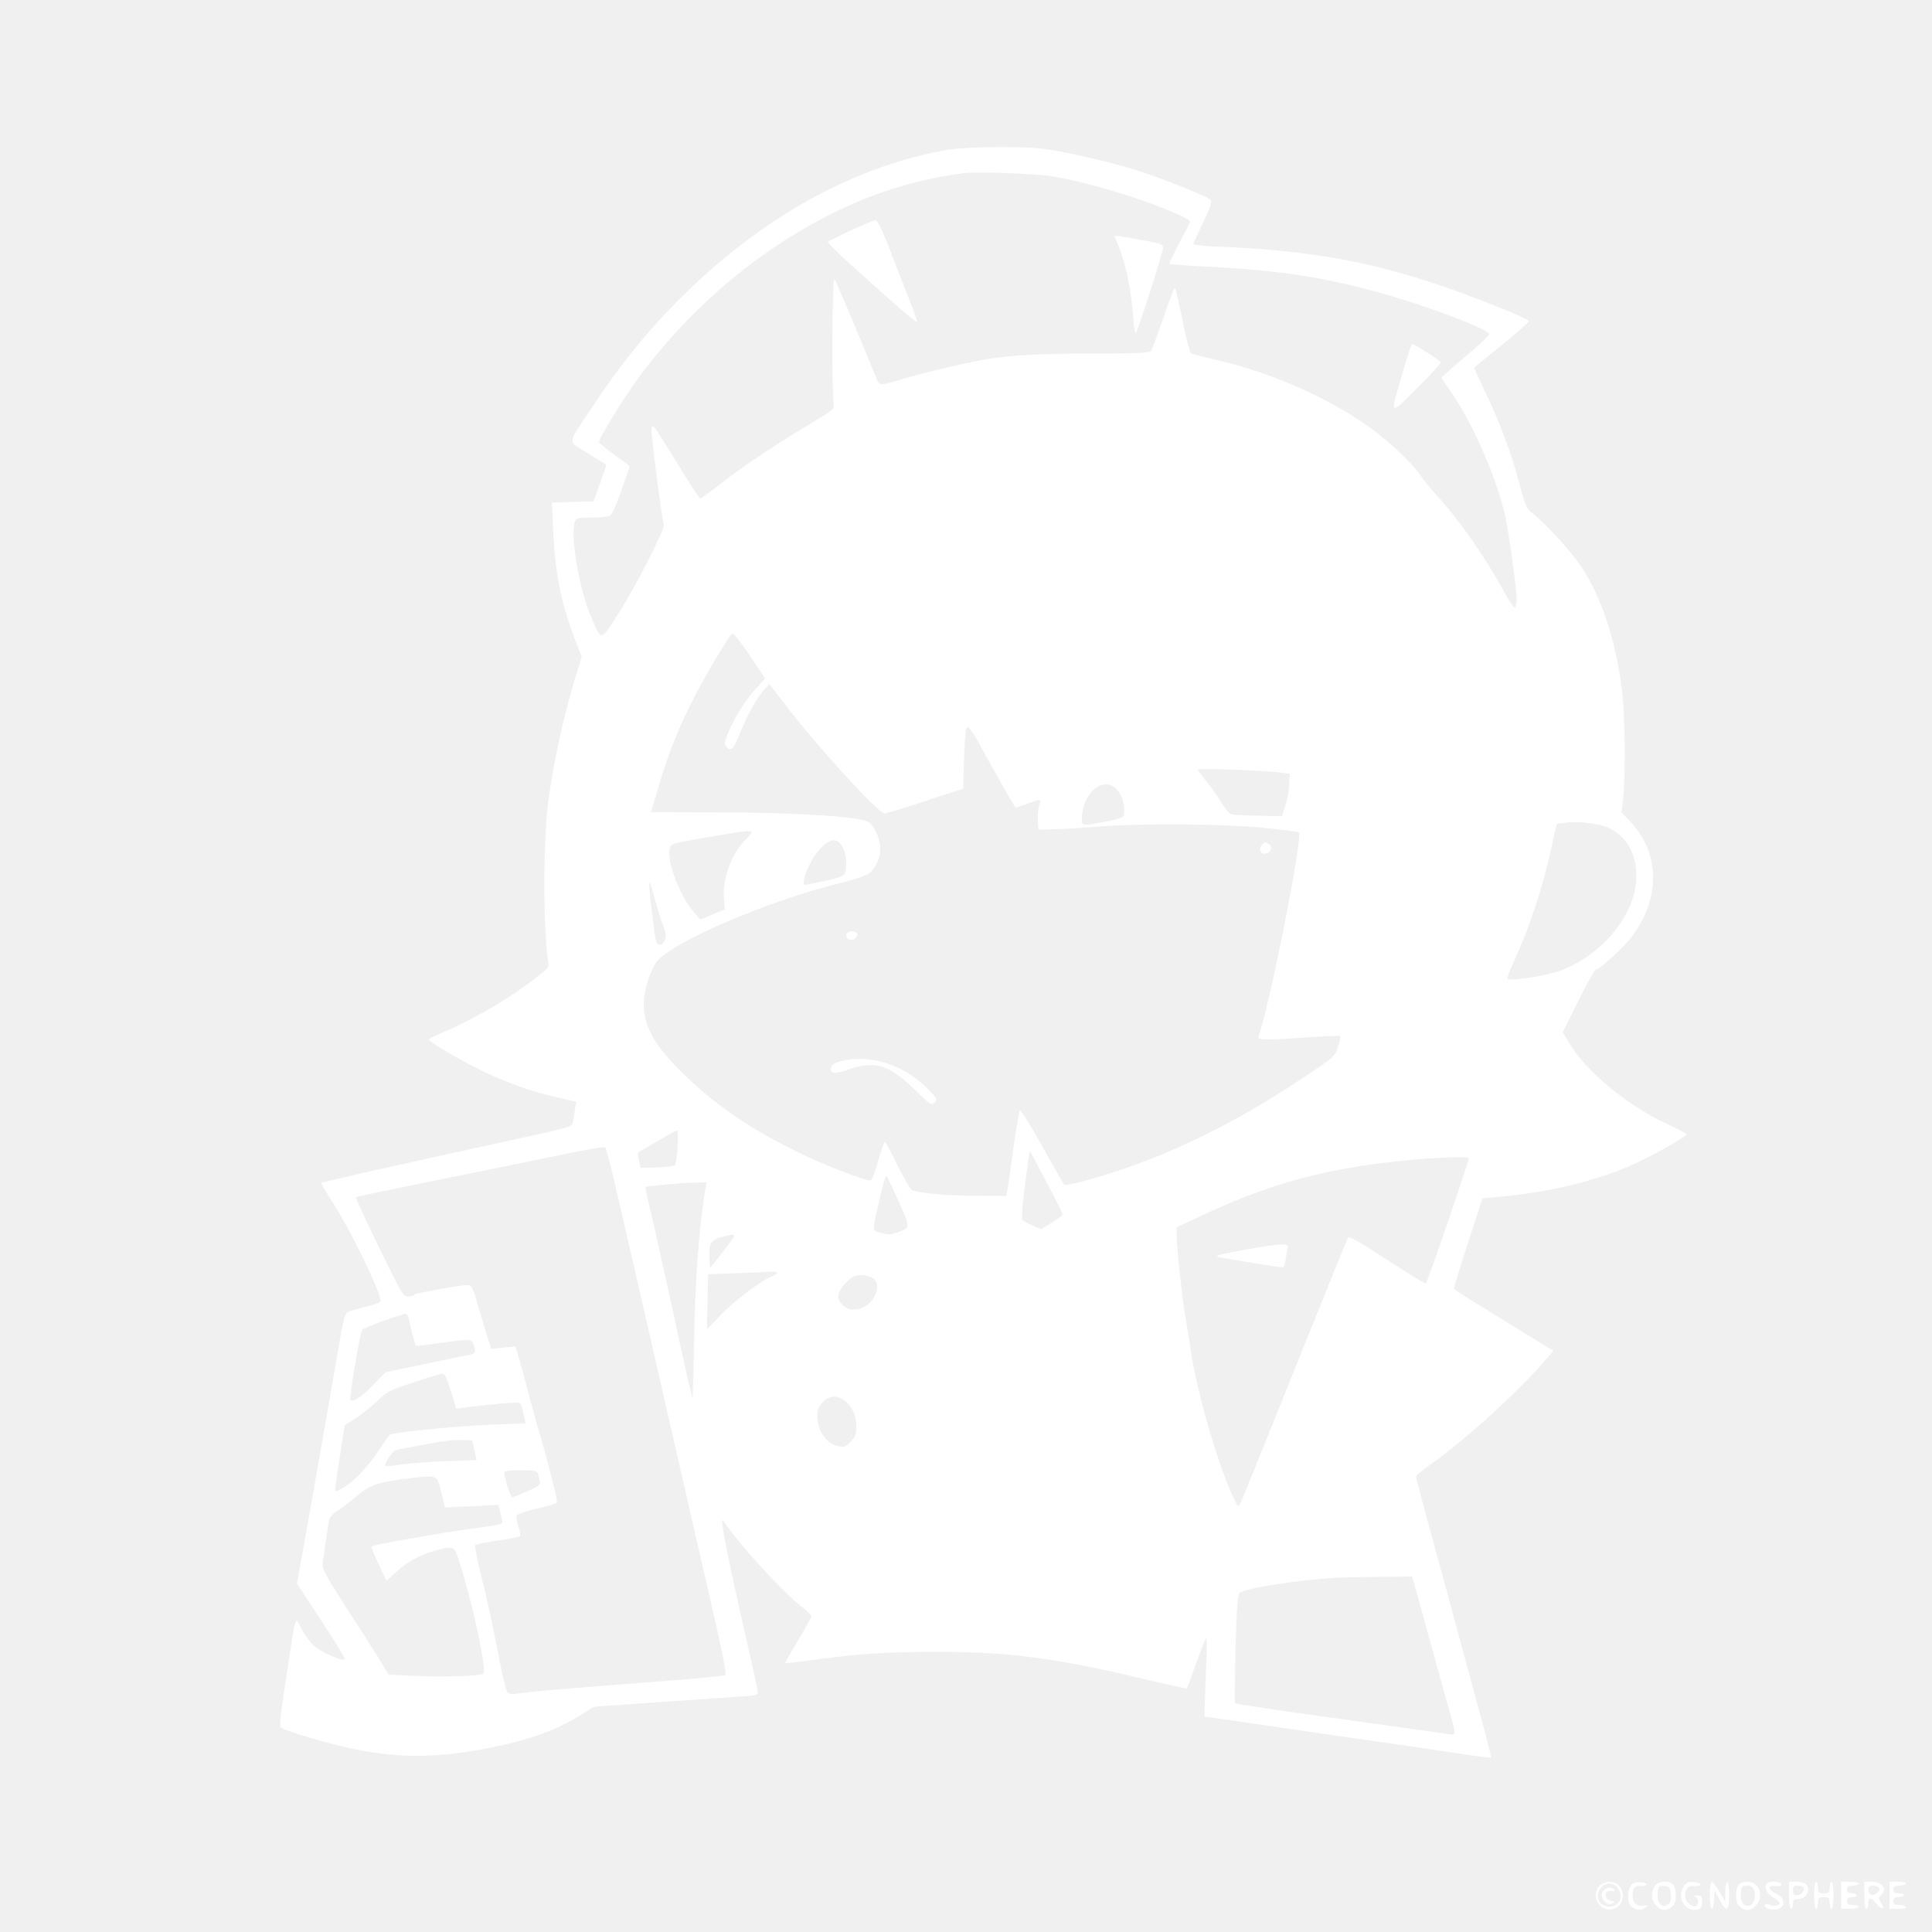
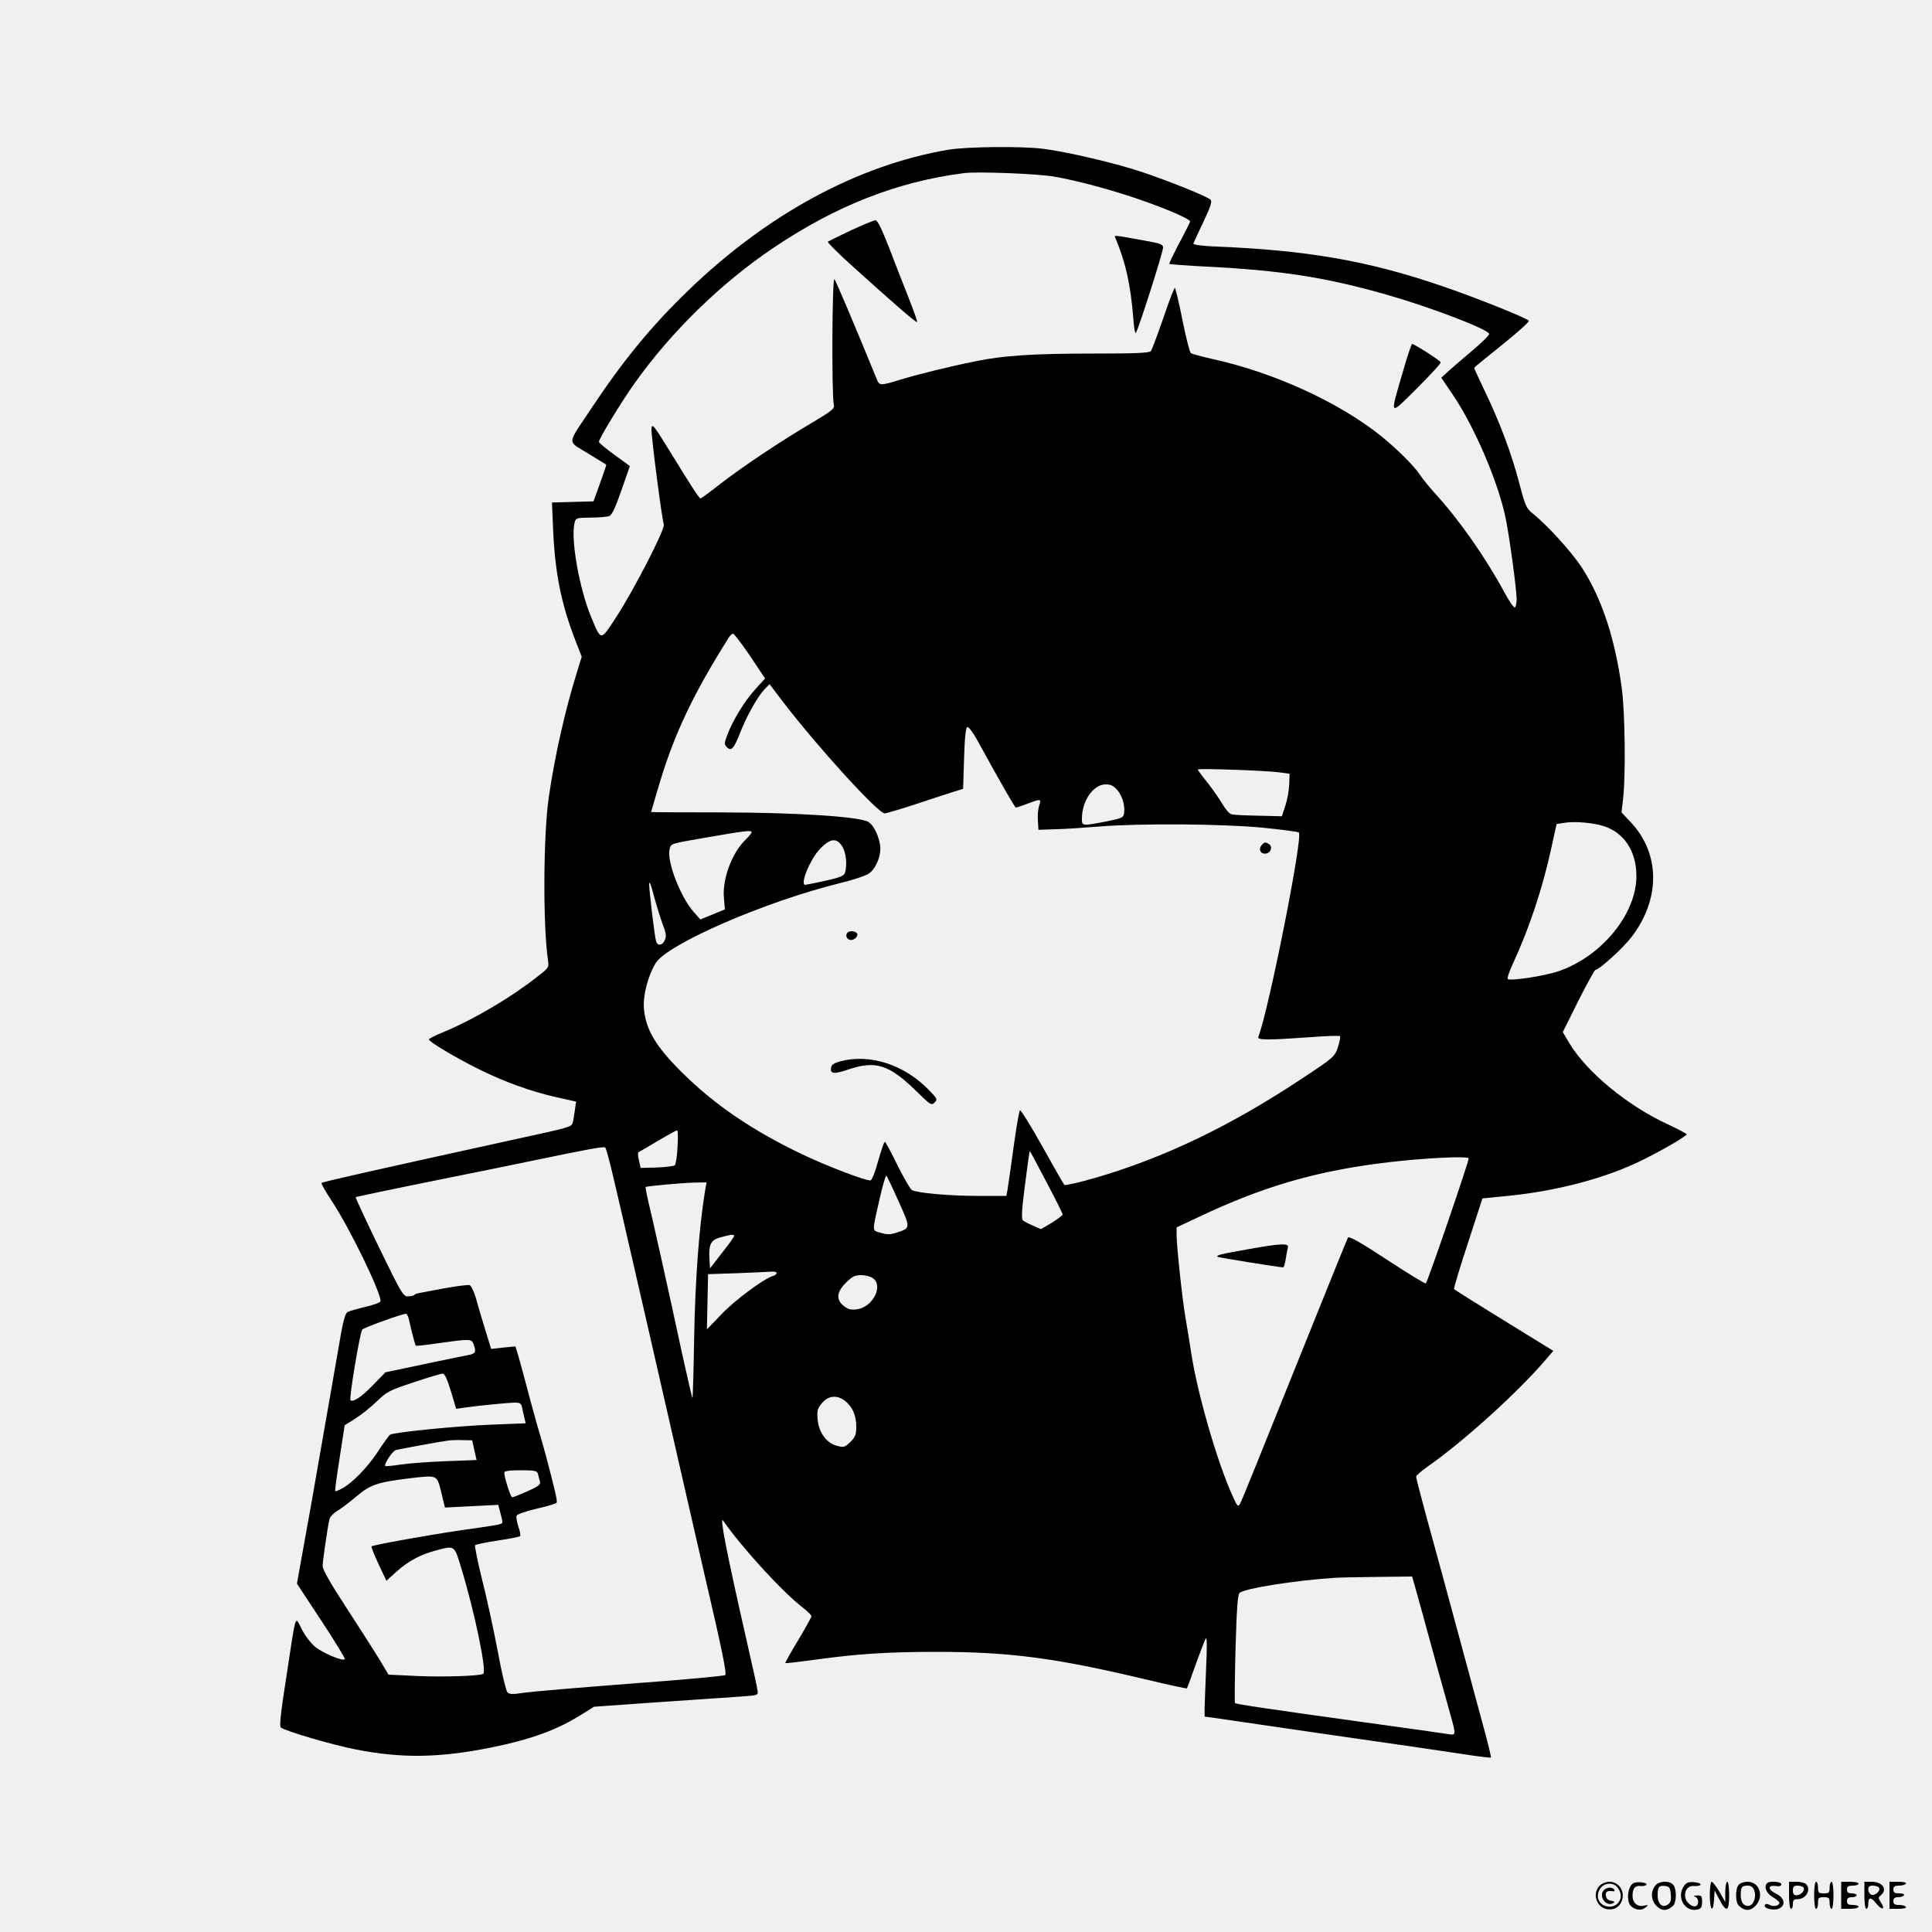
- <svg xmlns="http://www.w3.org/2000/svg" version="1.0" fill="#fa0606" width="1000pt" height="1000pt" viewBox="0 0 1000 1000" preserveAspectRatio="xMidYMid meet">
-   <g transform="translate(0,1000) scale(0.1,-0.1)" fill="#ffffff" stroke="none">
-     <path d="M4909 9225 c-467 -79 -936 -332 -1346 -728 -190 -183 -338 -363 -501 -609 -130 -195 -128 -167 -20 -234 51 -31 94 -58 96 -59 1 -1 -13 -44 -32 -96 l-34 -94 -107 -3 -108 -3 6 -142 c10 -224 42 -384 116 -574 l32 -82 -24 -78 c-61 -194 -117 -442 -147 -653 -28 -196 -30 -658 -4 -837 6 -41 5 -42 -53 -87 -138 -109 -326 -220 -485 -287 -43 -17 -78 -35 -78 -39 0 -12 134 -92 256 -153 130 -65 270 -116 407 -147 l99 -22 -7 -47 c-3 -25 -8 -54 -11 -63 -6 -21 -17 -24 -289 -83 -729 -160 -1005 -222 -1011 -228 -3 -2 22 -46 55 -96 93 -142 251 -467 251 -516 0 -6 -35 -19 -77 -29 -43 -10 -85 -22 -94 -27 -10 -5 -21 -40 -33 -106 -9 -54 -32 -186 -51 -293 -19 -107 -50 -287 -70 -400 -19 -113 -52 -296 -72 -406 l-36 -201 127 -193 c70 -106 124 -195 121 -198 -12 -12 -117 33 -156 66 -22 19 -53 60 -68 91 -35 67 -27 93 -79 -249 -29 -185 -37 -257 -28 -262 32 -21 269 -90 387 -113 239 -47 431 -44 702 10 214 44 345 92 482 180 l50 31 325 23 c179 12 370 25 425 29 99 7 100 7 96 32 -1 14 -28 133 -58 265 -102 449 -140 642 -120 614 96 -138 306 -368 411 -449 25 -19 45 -39 46 -45 0 -5 -31 -62 -69 -125 -38 -63 -68 -116 -66 -118 1 -2 70 6 151 17 221 31 382 41 633 41 377 0 617 -32 1079 -142 117 -28 214 -49 215 -47 2 2 23 58 46 124 24 66 47 127 53 135 5 9 6 -46 1 -150 -4 -91 -7 -185 -8 -210 l0 -45 45 -6 c25 -4 299 -44 610 -89 311 -44 623 -90 694 -101 71 -11 131 -18 133 -16 2 3 -16 78 -41 168 -24 90 -83 308 -131 484 -47 176 -104 383 -125 460 -59 214 -90 332 -90 342 0 6 28 30 62 54 178 124 454 373 599 540 l49 57 -255 157 c-140 86 -256 159 -259 163 -2 4 30 111 72 238 l75 231 121 12 c263 25 522 94 710 188 109 54 226 123 226 132 0 3 -43 26 -96 51 -208 95 -423 272 -512 422 l-33 56 80 161 c45 89 85 161 89 161 19 0 143 113 186 169 151 196 150 431 -2 594 l-49 52 8 70 c14 119 10 445 -6 567 -35 262 -104 471 -208 631 -52 80 -178 219 -256 281 -30 24 -37 40 -67 154 -39 150 -99 312 -178 476 -31 65 -56 120 -56 122 0 2 66 56 146 120 80 64 142 120 137 124 -17 17 -283 123 -451 180 -380 130 -695 185 -1172 204 -68 3 -114 9 -113 15 1 5 25 56 52 113 36 76 46 106 37 114 -16 17 -213 96 -356 144 -138 46 -385 104 -512 120 -111 14 -395 11 -489 -5z m547 -139 c128 -22 329 -77 480 -132 131 -47 224 -89 224 -101 0 -3 -25 -53 -56 -111 -30 -57 -54 -106 -51 -108 2 -2 89 -9 193 -14 393 -20 618 -56 934 -146 230 -66 519 -177 528 -202 2 -6 -39 -46 -90 -89 -51 -43 -107 -91 -125 -108 l-33 -30 61 -90 c113 -168 235 -453 273 -641 20 -100 56 -365 56 -415 0 -21 -4 -40 -9 -43 -5 -4 -30 33 -56 81 -97 179 -231 371 -358 510 -29 32 -65 76 -79 98 -32 47 -119 133 -202 200 -218 174 -553 327 -867 396 -57 13 -109 27 -115 31 -6 5 -26 82 -44 173 -18 91 -36 165 -39 165 -4 0 -31 -71 -60 -157 -30 -87 -59 -164 -64 -170 -7 -10 -79 -13 -296 -13 -312 0 -467 -10 -612 -40 -134 -27 -301 -68 -392 -96 -96 -30 -105 -30 -117 -1 -129 315 -214 514 -221 522 -12 13 -15 -601 -3 -651 5 -19 -11 -31 -113 -92 -164 -97 -349 -220 -470 -313 -56 -44 -104 -79 -107 -79 -7 0 -47 62 -162 249 -80 130 -89 141 -92 113 -3 -31 54 -469 64 -497 8 -21 -154 -337 -244 -475 -85 -131 -79 -131 -133 -2 -61 147 -106 403 -85 486 6 25 9 26 84 27 42 0 85 4 96 8 13 5 32 45 62 132 24 68 44 125 44 126 0 1 -36 28 -80 59 -44 32 -80 62 -80 67 0 16 111 199 183 301 189 267 450 522 723 705 323 217 639 341 984 385 70 9 377 -3 466 -18z m-1573 -2482 l77 -116 -50 -55 c-56 -61 -118 -163 -145 -236 -17 -45 -17 -49 -2 -65 23 -22 36 -7 71 83 33 82 87 179 123 217 l26 27 70 -92 c181 -236 492 -577 526 -577 8 0 83 22 165 49 83 28 171 56 196 64 l45 14 5 158 c3 108 9 160 17 162 6 2 28 -26 49 -64 124 -226 197 -353 202 -353 4 0 31 9 60 20 69 26 73 26 61 -9 -6 -16 -9 -51 -7 -77 l3 -49 90 3 c50 1 151 8 225 14 212 17 636 14 845 -6 99 -10 184 -21 188 -25 22 -22 -155 -915 -210 -1058 -7 -17 50 -17 260 -2 86 7 160 9 163 6 3 -3 -2 -29 -11 -57 -17 -50 -19 -52 -188 -164 -370 -245 -710 -408 -1066 -512 -85 -25 -158 -41 -162 -37 -4 4 -56 95 -115 201 -59 106 -111 189 -115 185 -4 -4 -19 -91 -33 -193 -14 -102 -28 -200 -31 -217 l-6 -33 -147 0 c-146 0 -313 15 -342 30 -8 5 -42 63 -75 129 -32 67 -62 121 -65 121 -4 0 -19 -45 -35 -100 -16 -60 -33 -100 -40 -100 -31 0 -231 77 -352 135 -260 124 -456 258 -624 425 -135 134 -186 220 -196 328 -6 68 20 169 60 236 61 100 569 320 955 415 67 16 135 39 150 50 38 27 66 100 57 149 -9 52 -34 101 -59 117 -43 28 -365 49 -758 50 -203 0 -368 1 -368 2 0 2 21 72 46 156 76 252 174 458 355 745 7 12 18 22 24 22 5 -1 45 -53 88 -116z m2742 -602 l50 -7 -2 -55 c-1 -30 -10 -80 -20 -110 l-18 -55 -120 3 c-66 1 -129 4 -140 7 -11 2 -32 26 -47 52 -15 26 -50 76 -77 111 -28 34 -51 65 -51 69 0 7 352 -5 425 -15z m-841 -92 c26 -32 40 -80 34 -121 -3 -21 -12 -25 -93 -41 -126 -24 -125 -24 -125 15 0 92 59 177 123 177 27 0 41 -7 61 -30z m2517 -186 c106 -34 169 -130 169 -259 0 -195 -179 -414 -400 -491 -74 -26 -254 -53 -266 -41 -4 4 9 42 29 84 82 178 151 384 196 591 l28 127 39 6 c53 9 149 1 205 -17z m-4411 -32 c0 -5 -12 -19 -26 -33 -74 -69 -126 -206 -117 -307 l5 -59 -63 -26 -64 -26 -33 37 c-71 80 -142 265 -126 328 7 28 4 27 184 58 212 37 240 40 240 28z m470 -74 c19 -32 26 -91 14 -134 -5 -17 -22 -25 -102 -43 -53 -11 -100 -21 -104 -21 -29 0 25 133 76 186 54 56 87 59 116 12z m-930 -402 c18 -46 20 -63 11 -82 -12 -28 -37 -32 -45 -6 -8 25 -36 261 -36 297 1 18 10 -6 24 -60 13 -49 34 -116 46 -149z m77 -1152 c-2 -47 -9 -90 -14 -95 -5 -5 -47 -10 -93 -12 l-84 -2 -9 40 c-6 23 -6 40 -1 42 5 2 50 28 99 58 50 29 94 54 99 54 5 1 6 -37 3 -85z m-333 -155 c19 -79 55 -236 81 -349 26 -113 64 -279 85 -370 21 -91 57 -248 80 -350 23 -102 59 -259 80 -350 21 -91 57 -248 80 -350 23 -102 55 -239 70 -305 87 -373 112 -497 104 -505 -5 -5 -223 -25 -484 -44 -261 -20 -510 -41 -553 -47 -65 -10 -81 -9 -91 2 -7 8 -30 104 -50 214 -21 110 -57 277 -81 370 -23 94 -39 173 -36 177 4 4 56 15 116 24 61 9 113 19 117 23 3 3 0 26 -9 49 -8 24 -12 50 -9 57 2 7 49 23 103 36 54 12 101 26 104 31 5 8 -6 56 -58 253 -6 22 -25 90 -43 150 -17 61 -45 162 -61 225 -17 63 -35 130 -41 148 l-10 33 -63 -6 -63 -7 -30 98 c-17 55 -39 128 -48 163 -10 35 -25 66 -33 69 -8 3 -69 -5 -135 -17 -67 -13 -126 -24 -133 -25 -7 -1 -16 -5 -19 -9 -4 -4 -19 -7 -33 -7 -25 0 -35 19 -150 255 -68 140 -122 257 -120 259 2 1 175 38 384 80 209 42 454 92 545 111 289 60 355 72 363 65 4 -4 23 -72 41 -151z m2257 -55 c38 -72 69 -135 69 -140 0 -5 -26 -24 -56 -43 l-56 -33 -41 18 c-23 10 -47 22 -53 28 -8 8 -5 58 11 181 12 94 23 172 24 175 1 3 8 -8 17 -25 8 -16 47 -89 85 -161z m2171 151 c5 -5 -212 -639 -222 -648 -3 -3 -93 52 -200 122 -140 92 -197 124 -203 115 -4 -7 -76 -185 -161 -396 -320 -796 -386 -960 -397 -980 -11 -20 -14 -17 -40 41 -79 173 -182 532 -213 736 -8 55 -22 138 -30 185 -16 91 -46 369 -46 430 l0 37 119 56 c334 158 611 238 976 281 184 22 405 33 417 21z m-2951 -223 c63 -140 63 -138 -10 -162 -33 -11 -49 -11 -82 -1 -47 14 -47 -3 -3 189 14 62 29 110 32 107 3 -3 32 -63 63 -133z m-1003 46 c-30 -187 -50 -457 -55 -751 -3 -175 -7 -316 -9 -314 -2 2 -26 107 -54 233 -64 299 -156 712 -176 792 -8 35 -14 66 -12 68 6 5 182 21 254 23 l61 1 -9 -52z m152 -225 c0 -5 -28 -44 -63 -88 l-62 -80 -3 50 c-4 76 7 97 59 111 54 15 69 16 69 7z m220 -192 c0 -5 -9 -13 -21 -16 -48 -15 -201 -129 -267 -200 l-73 -76 3 143 3 143 150 5 c83 3 162 7 178 8 15 1 27 -2 27 -7z m498 -27 c56 -39 0 -150 -83 -161 -31 -4 -46 0 -67 17 -42 32 -38 73 11 121 32 32 46 39 78 39 21 0 49 -7 61 -16z m-2402 -211 c14 -64 33 -135 36 -138 2 -2 46 2 98 10 184 26 190 26 201 -2 15 -41 11 -50 -28 -57 -21 -4 -126 -25 -233 -48 l-195 -41 -65 -67 c-58 -60 -103 -90 -116 -77 -8 8 49 352 61 365 10 11 204 81 227 82 4 0 10 -12 14 -27z m218 -374 l27 -91 42 6 c67 10 229 26 263 26 27 0 32 -4 37 -29 3 -16 9 -40 12 -53 l6 -25 -178 -7 c-167 -6 -504 -39 -524 -52 -5 -3 -34 -43 -64 -89 -55 -83 -133 -163 -188 -191 -16 -9 -30 -14 -32 -12 -2 2 8 79 23 172 l26 169 56 35 c30 19 80 59 111 89 52 50 64 57 190 98 74 25 141 45 150 45 11 0 23 -26 43 -91z m2040 -50 c38 -30 58 -75 58 -132 0 -42 -4 -54 -30 -80 -29 -28 -34 -30 -68 -21 -55 13 -96 69 -102 137 -4 46 -1 57 23 85 32 39 78 43 119 11z m-1919 -255 l12 -51 -156 -6 c-86 -3 -191 -11 -234 -17 -43 -7 -80 -10 -83 -8 -8 9 37 77 54 82 20 6 223 43 267 49 17 3 52 4 79 3 l50 -1 11 -51z m329 -121 c2 -10 7 -27 10 -39 6 -18 -3 -25 -64 -53 -39 -17 -74 -31 -79 -31 -8 0 -41 103 -41 128 0 8 26 12 84 12 72 0 85 -3 90 -17z m-500 -97 l19 -79 138 7 138 7 10 -38 c6 -21 11 -43 11 -50 0 -13 2 -13 -210 -43 -172 -25 -460 -77 -467 -84 -3 -2 14 -43 36 -91 l41 -87 52 47 c61 55 125 89 205 110 98 26 94 29 131 -93 69 -227 133 -535 113 -546 -18 -11 -212 -17 -341 -11 l-149 7 -52 87 c-29 47 -106 167 -171 267 -76 116 -118 190 -118 208 0 25 25 197 35 242 3 12 20 31 38 42 19 10 64 45 101 76 73 62 109 74 281 95 141 16 136 18 159 -73z m5040 -488 c19 -69 54 -193 111 -403 26 -93 58 -208 71 -255 31 -111 31 -112 -8 -106 -18 3 -213 31 -433 61 -482 67 -668 94 -673 100 -2 2 -1 128 3 280 6 207 11 280 21 290 23 23 289 65 489 78 28 2 130 4 227 5 l177 2 15 -52z" fill="#ffffff" />
-     <path d="M4403 8807 c-61 -29 -114 -55 -118 -58 -3 -4 56 -63 132 -131 227 -205 325 -289 330 -285 2 3 -18 60 -45 128 -27 68 -73 186 -102 262 -38 96 -58 137 -69 137 -9 -1 -66 -24 -128 -53z" fill="#ffffff" />
-     <path d="M5775 8764 c51 -122 77 -237 91 -412 3 -46 9 -80 13 -75 12 13 141 418 141 441 0 17 -12 22 -92 36 -177 32 -162 31 -153 10z" fill="#ffffff" />
-     <path d="M7262 8078 c-70 -239 -74 -233 72 -88 69 69 125 129 123 135 -3 9 -136 94 -148 95 -3 0 -25 -64 -47 -142z" fill="#ffffff" />
-     <path d="M6530 5625 c-18 -21 -5 -47 22 -43 26 3 37 36 16 49 -18 12 -24 11 -38 -6z" fill="#ffffff" />
-     <path d="M4387 5173 c-12 -12 -7 -31 10 -37 19 -8 48 17 39 33 -8 12 -39 15 -49 4z" fill="#ffffff" />
-     <path d="M4350 4507 c-30 -8 -46 -18 -48 -31 -7 -35 13 -38 94 -10 136 45 206 23 342 -109 77 -76 83 -80 99 -64 16 16 15 20 -27 63 -128 133 -305 191 -460 151z" fill="#ffffff" />
-     <path d="M6460 3534 c-142 -25 -166 -31 -158 -39 4 -4 316 -54 340 -55 3 0 9 19 13 43 3 23 9 50 11 60 7 23 -34 22 -206 -9z" fill="#ffffff" />
-     <path d="M8280 240 c-44 -44 -12 -123 50 -123 22 0 39 7 52 22 39 50 9 121 -52 121 -17 0 -39 -9 -50 -20z m94 -12 c21 -29 20 -57 -1 -80 -20 -22 -61 -23 -85 -1 -38 34 -10 103 42 103 18 0 34 -8 44 -22z" fill="#ffffff" />
-     <path d="M8300 215 c-27 -33 15 -87 51 -65 8 6 5 9 -12 12 -16 2 -25 11 -27 26 -3 21 6 27 37 23 7 -2 10 2 6 8 -9 16 -41 13 -55 -4z" fill="#ffffff" />
-     <path d="M8453 252 c-30 -19 -36 -99 -9 -120 23 -19 52 -22 72 -6 18 15 18 15 -8 10 -33 -7 -58 15 -58 52 0 39 14 54 43 50 14 -1 27 2 29 7 4 12 -52 18 -69 7z" fill="#ffffff" />
-     <path d="M8566 238 c-24 -33 -20 -75 9 -104 27 -27 55 -26 85 2 18 18 19 86 1 108 -20 24 -77 21 -95 -6z m82 -43 c3 -28 -1 -43 -14 -52 -28 -21 -54 1 -54 46 0 45 6 53 40 49 21 -3 25 -9 28 -43z" fill="#ffffff" />
-     <path d="M8716 238 c-41 -59 6 -139 73 -121 16 4 21 13 21 39 0 31 -3 34 -27 33 -17 -1 -21 -3 -10 -6 18 -5 23 -38 7 -48 -16 -10 -49 14 -56 39 -9 38 12 68 46 64 16 -1 31 2 32 7 2 6 -13 11 -34 13 -28 2 -40 -2 -52 -20z" fill="#ffffff" />
-     <path d="M8850 190 c0 -78 17 -96 22 -23 l3 48 25 -48 c36 -68 50 -62 50 23 0 40 -4 70 -10 70 -5 0 -10 -24 -10 -52 l0 -53 -30 53 c-17 28 -35 52 -40 52 -6 0 -10 -31 -10 -70z" fill="#ffffff" />
-     <path d="M8999 244 c-18 -22 -17 -90 1 -108 30 -28 58 -29 85 -2 48 48 23 126 -39 126 -19 0 -40 -7 -47 -16z m81 -29 c11 -28 -1 -70 -22 -78 -27 -9 -48 13 -48 52 0 44 5 51 37 51 16 0 27 -8 33 -25z" fill="#ffffff" />
-     <path d="M9147 253 c-19 -18 -5 -52 28 -72 19 -11 35 -24 35 -30 0 -15 -30 -22 -50 -11 -13 7 -21 7 -25 0 -10 -16 41 -31 70 -20 39 15 34 56 -10 77 -44 21 -48 47 -5 41 20 -3 30 0 30 9 0 14 -61 19 -73 6z" fill="#ffffff" />
-     <path d="M9260 190 c0 -40 4 -70 10 -70 6 0 10 11 10 25 0 20 5 25 24 25 45 0 72 50 44 78 -7 7 -29 12 -50 12 l-38 0 0 -70z m75 40 c9 -15 -14 -40 -36 -40 -14 0 -19 7 -19 25 0 20 5 25 24 25 14 0 28 -5 31 -10z" fill="#ffffff" />
-     <path d="M9390 190 c0 -40 4 -70 10 -70 6 0 10 14 10 30 0 27 3 30 30 30 27 0 30 -3 30 -30 0 -16 5 -30 10 -30 6 0 10 30 10 70 0 40 -4 70 -10 70 -5 0 -10 -13 -10 -30 0 -27 -3 -30 -30 -30 -27 0 -30 3 -30 30 0 17 -4 30 -10 30 -6 0 -10 -30 -10 -70z" fill="#ffffff" />
-     <path d="M9530 190 l0 -70 45 0 c25 0 45 5 45 10 0 6 -13 10 -30 10 -23 0 -30 4 -30 20 0 15 7 20 25 20 14 0 25 5 25 10 0 6 -11 10 -25 10 -18 0 -25 5 -25 20 0 16 7 20 30 20 17 0 30 5 30 10 0 6 -20 10 -45 10 l-45 0 0 -70z" fill="#ffffff" />
-     <path d="M9650 190 c0 -40 4 -70 10 -70 6 0 10 11 10 23 0 39 13 40 41 5 31 -37 49 -33 25 5 -15 22 -15 26 -1 37 36 30 10 70 -47 70 l-38 0 0 -70z m76 39 c9 -16 -21 -43 -40 -36 -9 4 -16 16 -16 27 0 15 7 20 24 20 14 0 28 -5 32 -11z" fill="#ffffff" />
-     <path d="M9780 190 l0 -70 46 0 c27 0 43 4 39 10 -3 6 -19 10 -36 10 -22 0 -29 5 -29 20 0 15 7 20 24 20 14 0 28 5 31 10 4 6 -7 10 -24 10 -24 0 -31 4 -31 20 0 15 7 20 29 20 17 0 33 5 36 10 4 6 -12 10 -39 10 l-46 0 0 -70z" fill="#ffffff" />
+ <svg xmlns="http://www.w3.org/2000/svg" version="1.0" fill="currentColor" width="1000pt" height="1000pt" viewBox="0 0 1000 1000" preserveAspectRatio="xMidYMid meet">
+   <g transform="translate(0,1000) scale(0.1,-0.1)" fill="#000000" stroke="none">
+     <path d="M4909 9225 c-467 -79 -936 -332 -1346 -728 -190 -183 -338 -363 -501 -609 -130 -195 -128 -167 -20 -234 51 -31 94 -58 96 -59 1 -1 -13 -44 -32 -96 l-34 -94 -107 -3 -108 -3 6 -142 c10 -224 42 -384 116 -574 l32 -82 -24 -78 c-61 -194 -117 -442 -147 -653 -28 -196 -30 -658 -4 -837 6 -41 5 -42 -53 -87 -138 -109 -326 -220 -485 -287 -43 -17 -78 -35 -78 -39 0 -12 134 -92 256 -153 130 -65 270 -116 407 -147 l99 -22 -7 -47 c-3 -25 -8 -54 -11 -63 -6 -21 -17 -24 -289 -83 -729 -160 -1005 -222 -1011 -228 -3 -2 22 -46 55 -96 93 -142 251 -467 251 -516 0 -6 -35 -19 -77 -29 -43 -10 -85 -22 -94 -27 -10 -5 -21 -40 -33 -106 -9 -54 -32 -186 -51 -293 -19 -107 -50 -287 -70 -400 -19 -113 -52 -296 -72 -406 l-36 -201 127 -193 c70 -106 124 -195 121 -198 -12 -12 -117 33 -156 66 -22 19 -53 60 -68 91 -35 67 -27 93 -79 -249 -29 -185 -37 -257 -28 -262 32 -21 269 -90 387 -113 239 -47 431 -44 702 10 214 44 345 92 482 180 l50 31 325 23 c179 12 370 25 425 29 99 7 100 7 96 32 -1 14 -28 133 -58 265 -102 449 -140 642 -120 614 96 -138 306 -368 411 -449 25 -19 45 -39 46 -45 0 -5 -31 -62 -69 -125 -38 -63 -68 -116 -66 -118 1 -2 70 6 151 17 221 31 382 41 633 41 377 0 617 -32 1079 -142 117 -28 214 -49 215 -47 2 2 23 58 46 124 24 66 47 127 53 135 5 9 6 -46 1 -150 -4 -91 -7 -185 -8 -210 l0 -45 45 -6 c25 -4 299 -44 610 -89 311 -44 623 -90 694 -101 71 -11 131 -18 133 -16 2 3 -16 78 -41 168 -24 90 -83 308 -131 484 -47 176 -104 383 -125 460 -59 214 -90 332 -90 342 0 6 28 30 62 54 178 124 454 373 599 540 l49 57 -255 157 c-140 86 -256 159 -259 163 -2 4 30 111 72 238 l75 231 121 12 c263 25 522 94 710 188 109 54 226 123 226 132 0 3 -43 26 -96 51 -208 95 -423 272 -512 422 l-33 56 80 161 c45 89 85 161 89 161 19 0 143 113 186 169 151 196 150 431 -2 594 l-49 52 8 70 c14 119 10 445 -6 567 -35 262 -104 471 -208 631 -52 80 -178 219 -256 281 -30 24 -37 40 -67 154 -39 150 -99 312 -178 476 -31 65 -56 120 -56 122 0 2 66 56 146 120 80 64 142 120 137 124 -17 17 -283 123 -451 180 -380 130 -695 185 -1172 204 -68 3 -114 9 -113 15 1 5 25 56 52 113 36 76 46 106 37 114 -16 17 -213 96 -356 144 -138 46 -385 104 -512 120 -111 14 -395 11 -489 -5z m547 -139 c128 -22 329 -77 480 -132 131 -47 224 -89 224 -101 0 -3 -25 -53 -56 -111 -30 -57 -54 -106 -51 -108 2 -2 89 -9 193 -14 393 -20 618 -56 934 -146 230 -66 519 -177 528 -202 2 -6 -39 -46 -90 -89 -51 -43 -107 -91 -125 -108 l-33 -30 61 -90 c113 -168 235 -453 273 -641 20 -100 56 -365 56 -415 0 -21 -4 -40 -9 -43 -5 -4 -30 33 -56 81 -97 179 -231 371 -358 510 -29 32 -65 76 -79 98 -32 47 -119 133 -202 200 -218 174 -553 327 -867 396 -57 13 -109 27 -115 31 -6 5 -26 82 -44 173 -18 91 -36 165 -39 165 -4 0 -31 -71 -60 -157 -30 -87 -59 -164 -64 -170 -7 -10 -79 -13 -296 -13 -312 0 -467 -10 -612 -40 -134 -27 -301 -68 -392 -96 -96 -30 -105 -30 -117 -1 -129 315 -214 514 -221 522 -12 13 -15 -601 -3 -651 5 -19 -11 -31 -113 -92 -164 -97 -349 -220 -470 -313 -56 -44 -104 -79 -107 -79 -7 0 -47 62 -162 249 -80 130 -89 141 -92 113 -3 -31 54 -469 64 -497 8 -21 -154 -337 -244 -475 -85 -131 -79 -131 -133 -2 -61 147 -106 403 -85 486 6 25 9 26 84 27 42 0 85 4 96 8 13 5 32 45 62 132 24 68 44 125 44 126 0 1 -36 28 -80 59 -44 32 -80 62 -80 67 0 16 111 199 183 301 189 267 450 522 723 705 323 217 639 341 984 385 70 9 377 -3 466 -18z m-1573 -2482 l77 -116 -50 -55 c-56 -61 -118 -163 -145 -236 -17 -45 -17 -49 -2 -65 23 -22 36 -7 71 83 33 82 87 179 123 217 l26 27 70 -92 c181 -236 492 -577 526 -577 8 0 83 22 165 49 83 28 171 56 196 64 l45 14 5 158 c3 108 9 160 17 162 6 2 28 -26 49 -64 124 -226 197 -353 202 -353 4 0 31 9 60 20 69 26 73 26 61 -9 -6 -16 -9 -51 -7 -77 l3 -49 90 3 c50 1 151 8 225 14 212 17 636 14 845 -6 99 -10 184 -21 188 -25 22 -22 -155 -915 -210 -1058 -7 -17 50 -17 260 -2 86 7 160 9 163 6 3 -3 -2 -29 -11 -57 -17 -50 -19 -52 -188 -164 -370 -245 -710 -408 -1066 -512 -85 -25 -158 -41 -162 -37 -4 4 -56 95 -115 201 -59 106 -111 189 -115 185 -4 -4 -19 -91 -33 -193 -14 -102 -28 -200 -31 -217 l-6 -33 -147 0 c-146 0 -313 15 -342 30 -8 5 -42 63 -75 129 -32 67 -62 121 -65 121 -4 0 -19 -45 -35 -100 -16 -60 -33 -100 -40 -100 -31 0 -231 77 -352 135 -260 124 -456 258 -624 425 -135 134 -186 220 -196 328 -6 68 20 169 60 236 61 100 569 320 955 415 67 16 135 39 150 50 38 27 66 100 57 149 -9 52 -34 101 -59 117 -43 28 -365 49 -758 50 -203 0 -368 1 -368 2 0 2 21 72 46 156 76 252 174 458 355 745 7 12 18 22 24 22 5 -1 45 -53 88 -116z m2742 -602 l50 -7 -2 -55 c-1 -30 -10 -80 -20 -110 l-18 -55 -120 3 c-66 1 -129 4 -140 7 -11 2 -32 26 -47 52 -15 26 -50 76 -77 111 -28 34 -51 65 -51 69 0 7 352 -5 425 -15z m-841 -92 c26 -32 40 -80 34 -121 -3 -21 -12 -25 -93 -41 -126 -24 -125 -24 -125 15 0 92 59 177 123 177 27 0 41 -7 61 -30z m2517 -186 c106 -34 169 -130 169 -259 0 -195 -179 -414 -400 -491 -74 -26 -254 -53 -266 -41 -4 4 9 42 29 84 82 178 151 384 196 591 l28 127 39 6 c53 9 149 1 205 -17z m-4411 -32 c0 -5 -12 -19 -26 -33 -74 -69 -126 -206 -117 -307 l5 -59 -63 -26 -64 -26 -33 37 c-71 80 -142 265 -126 328 7 28 4 27 184 58 212 37 240 40 240 28z m470 -74 c19 -32 26 -91 14 -134 -5 -17 -22 -25 -102 -43 -53 -11 -100 -21 -104 -21 -29 0 25 133 76 186 54 56 87 59 116 12z m-930 -402 c18 -46 20 -63 11 -82 -12 -28 -37 -32 -45 -6 -8 25 -36 261 -36 297 1 18 10 -6 24 -60 13 -49 34 -116 46 -149z m77 -1152 c-2 -47 -9 -90 -14 -95 -5 -5 -47 -10 -93 -12 l-84 -2 -9 40 c-6 23 -6 40 -1 42 5 2 50 28 99 58 50 29 94 54 99 54 5 1 6 -37 3 -85z m-333 -155 c19 -79 55 -236 81 -349 26 -113 64 -279 85 -370 21 -91 57 -248 80 -350 23 -102 59 -259 80 -350 21 -91 57 -248 80 -350 23 -102 55 -239 70 -305 87 -373 112 -497 104 -505 -5 -5 -223 -25 -484 -44 -261 -20 -510 -41 -553 -47 -65 -10 -81 -9 -91 2 -7 8 -30 104 -50 214 -21 110 -57 277 -81 370 -23 94 -39 173 -36 177 4 4 56 15 116 24 61 9 113 19 117 23 3 3 0 26 -9 49 -8 24 -12 50 -9 57 2 7 49 23 103 36 54 12 101 26 104 31 5 8 -6 56 -58 253 -6 22 -25 90 -43 150 -17 61 -45 162 -61 225 -17 63 -35 130 -41 148 l-10 33 -63 -6 -63 -7 -30 98 c-17 55 -39 128 -48 163 -10 35 -25 66 -33 69 -8 3 -69 -5 -135 -17 -67 -13 -126 -24 -133 -25 -7 -1 -16 -5 -19 -9 -4 -4 -19 -7 -33 -7 -25 0 -35 19 -150 255 -68 140 -122 257 -120 259 2 1 175 38 384 80 209 42 454 92 545 111 289 60 355 72 363 65 4 -4 23 -72 41 -151z m2257 -55 c38 -72 69 -135 69 -140 0 -5 -26 -24 -56 -43 l-56 -33 -41 18 c-23 10 -47 22 -53 28 -8 8 -5 58 11 181 12 94 23 172 24 175 1 3 8 -8 17 -25 8 -16 47 -89 85 -161z m2171 151 c5 -5 -212 -639 -222 -648 -3 -3 -93 52 -200 122 -140 92 -197 124 -203 115 -4 -7 -76 -185 -161 -396 -320 -796 -386 -960 -397 -980 -11 -20 -14 -17 -40 41 -79 173 -182 532 -213 736 -8 55 -22 138 -30 185 -16 91 -46 369 -46 430 l0 37 119 56 c334 158 611 238 976 281 184 22 405 33 417 21z m-2951 -223 c63 -140 63 -138 -10 -162 -33 -11 -49 -11 -82 -1 -47 14 -47 -3 -3 189 14 62 29 110 32 107 3 -3 32 -63 63 -133z m-1003 46 c-30 -187 -50 -457 -55 -751 -3 -175 -7 -316 -9 -314 -2 2 -26 107 -54 233 -64 299 -156 712 -176 792 -8 35 -14 66 -12 68 6 5 182 21 254 23 l61 1 -9 -52z m152 -225 c0 -5 -28 -44 -63 -88 l-62 -80 -3 50 c-4 76 7 97 59 111 54 15 69 16 69 7z m220 -192 c0 -5 -9 -13 -21 -16 -48 -15 -201 -129 -267 -200 l-73 -76 3 143 3 143 150 5 c83 3 162 7 178 8 15 1 27 -2 27 -7z m498 -27 c56 -39 0 -150 -83 -161 -31 -4 -46 0 -67 17 -42 32 -38 73 11 121 32 32 46 39 78 39 21 0 49 -7 61 -16z m-2402 -211 c14 -64 33 -135 36 -138 2 -2 46 2 98 10 184 26 190 26 201 -2 15 -41 11 -50 -28 -57 -21 -4 -126 -25 -233 -48 l-195 -41 -65 -67 c-58 -60 -103 -90 -116 -77 -8 8 49 352 61 365 10 11 204 81 227 82 4 0 10 -12 14 -27z m218 -374 l27 -91 42 6 c67 10 229 26 263 26 27 0 32 -4 37 -29 3 -16 9 -40 12 -53 l6 -25 -178 -7 c-167 -6 -504 -39 -524 -52 -5 -3 -34 -43 -64 -89 -55 -83 -133 -163 -188 -191 -16 -9 -30 -14 -32 -12 -2 2 8 79 23 172 l26 169 56 35 c30 19 80 59 111 89 52 50 64 57 190 98 74 25 141 45 150 45 11 0 23 -26 43 -91z m2040 -50 c38 -30 58 -75 58 -132 0 -42 -4 -54 -30 -80 -29 -28 -34 -30 -68 -21 -55 13 -96 69 -102 137 -4 46 -1 57 23 85 32 39 78 43 119 11z m-1919 -255 l12 -51 -156 -6 c-86 -3 -191 -11 -234 -17 -43 -7 -80 -10 -83 -8 -8 9 37 77 54 82 20 6 223 43 267 49 17 3 52 4 79 3 l50 -1 11 -51z m329 -121 c2 -10 7 -27 10 -39 6 -18 -3 -25 -64 -53 -39 -17 -74 -31 -79 -31 -8 0 -41 103 -41 128 0 8 26 12 84 12 72 0 85 -3 90 -17z m-500 -97 l19 -79 138 7 138 7 10 -38 c6 -21 11 -43 11 -50 0 -13 2 -13 -210 -43 -172 -25 -460 -77 -467 -84 -3 -2 14 -43 36 -91 l41 -87 52 47 c61 55 125 89 205 110 98 26 94 29 131 -93 69 -227 133 -535 113 -546 -18 -11 -212 -17 -341 -11 l-149 7 -52 87 c-29 47 -106 167 -171 267 -76 116 -118 190 -118 208 0 25 25 197 35 242 3 12 20 31 38 42 19 10 64 45 101 76 73 62 109 74 281 95 141 16 136 18 159 -73z m5040 -488 c19 -69 54 -193 111 -403 26 -93 58 -208 71 -255 31 -111 31 -112 -8 -106 -18 3 -213 31 -433 61 -482 67 -668 94 -673 100 -2 2 -1 128 3 280 6 207 11 280 21 290 23 23 289 65 489 78 28 2 130 4 227 5 l177 2 15 -52z" />
+     <path d="M4403 8807 c-61 -29 -114 -55 -118 -58 -3 -4 56 -63 132 -131 227 -205 325 -289 330 -285 2 3 -18 60 -45 128 -27 68 -73 186 -102 262 -38 96 -58 137 -69 137 -9 -1 -66 -24 -128 -53z" />
+     <path d="M5775 8764 c51 -122 77 -237 91 -412 3 -46 9 -80 13 -75 12 13 141 418 141 441 0 17 -12 22 -92 36 -177 32 -162 31 -153 10z" />
+     <path d="M7262 8078 c-70 -239 -74 -233 72 -88 69 69 125 129 123 135 -3 9 -136 94 -148 95 -3 0 -25 -64 -47 -142z" />
+     <path d="M6530 5625 c-18 -21 -5 -47 22 -43 26 3 37 36 16 49 -18 12 -24 11 -38 -6z" />
+     <path d="M4387 5173 c-12 -12 -7 -31 10 -37 19 -8 48 17 39 33 -8 12 -39 15 -49 4z" />
+     <path d="M4350 4507 c-30 -8 -46 -18 -48 -31 -7 -35 13 -38 94 -10 136 45 206 23 342 -109 77 -76 83 -80 99 -64 16 16 15 20 -27 63 -128 133 -305 191 -460 151z" />
+     <path d="M6460 3534 c-142 -25 -166 -31 -158 -39 4 -4 316 -54 340 -55 3 0 9 19 13 43 3 23 9 50 11 60 7 23 -34 22 -206 -9z" />
+     <path d="M8280 240 c-44 -44 -12 -123 50 -123 22 0 39 7 52 22 39 50 9 121 -52 121 -17 0 -39 -9 -50 -20z m94 -12 c21 -29 20 -57 -1 -80 -20 -22 -61 -23 -85 -1 -38 34 -10 103 42 103 18 0 34 -8 44 -22z" />
+     <path d="M8300 215 c-27 -33 15 -87 51 -65 8 6 5 9 -12 12 -16 2 -25 11 -27 26 -3 21 6 27 37 23 7 -2 10 2 6 8 -9 16 -41 13 -55 -4z" />
+     <path d="M8453 252 c-30 -19 -36 -99 -9 -120 23 -19 52 -22 72 -6 18 15 18 15 -8 10 -33 -7 -58 15 -58 52 0 39 14 54 43 50 14 -1 27 2 29 7 4 12 -52 18 -69 7z" />
+     <path d="M8566 238 c-24 -33 -20 -75 9 -104 27 -27 55 -26 85 2 18 18 19 86 1 108 -20 24 -77 21 -95 -6z m82 -43 c3 -28 -1 -43 -14 -52 -28 -21 -54 1 -54 46 0 45 6 53 40 49 21 -3 25 -9 28 -43z" />
+     <path d="M8716 238 c-41 -59 6 -139 73 -121 16 4 21 13 21 39 0 31 -3 34 -27 33 -17 -1 -21 -3 -10 -6 18 -5 23 -38 7 -48 -16 -10 -49 14 -56 39 -9 38 12 68 46 64 16 -1 31 2 32 7 2 6 -13 11 -34 13 -28 2 -40 -2 -52 -20z" />
+     <path d="M8850 190 c0 -78 17 -96 22 -23 l3 48 25 -48 c36 -68 50 -62 50 23 0 40 -4 70 -10 70 -5 0 -10 -24 -10 -52 l0 -53 -30 53 c-17 28 -35 52 -40 52 -6 0 -10 -31 -10 -70z" />
+     <path d="M8999 244 c-18 -22 -17 -90 1 -108 30 -28 58 -29 85 -2 48 48 23 126 -39 126 -19 0 -40 -7 -47 -16z m81 -29 c11 -28 -1 -70 -22 -78 -27 -9 -48 13 -48 52 0 44 5 51 37 51 16 0 27 -8 33 -25z" />
+     <path d="M9147 253 c-19 -18 -5 -52 28 -72 19 -11 35 -24 35 -30 0 -15 -30 -22 -50 -11 -13 7 -21 7 -25 0 -10 -16 41 -31 70 -20 39 15 34 56 -10 77 -44 21 -48 47 -5 41 20 -3 30 0 30 9 0 14 -61 19 -73 6z" />
+     <path d="M9260 190 c0 -40 4 -70 10 -70 6 0 10 11 10 25 0 20 5 25 24 25 45 0 72 50 44 78 -7 7 -29 12 -50 12 l-38 0 0 -70z m75 40 c9 -15 -14 -40 -36 -40 -14 0 -19 7 -19 25 0 20 5 25 24 25 14 0 28 -5 31 -10z" />
+     <path d="M9390 190 c0 -40 4 -70 10 -70 6 0 10 14 10 30 0 27 3 30 30 30 27 0 30 -3 30 -30 0 -16 5 -30 10 -30 6 0 10 30 10 70 0 40 -4 70 -10 70 -5 0 -10 -13 -10 -30 0 -27 -3 -30 -30 -30 -27 0 -30 3 -30 30 0 17 -4 30 -10 30 -6 0 -10 -30 -10 -70z" />
+     <path d="M9530 190 l0 -70 45 0 c25 0 45 5 45 10 0 6 -13 10 -30 10 -23 0 -30 4 -30 20 0 15 7 20 25 20 14 0 25 5 25 10 0 6 -11 10 -25 10 -18 0 -25 5 -25 20 0 16 7 20 30 20 17 0 30 5 30 10 0 6 -20 10 -45 10 l-45 0 0 -70z" />
+     <path d="M9650 190 c0 -40 4 -70 10 -70 6 0 10 11 10 23 0 39 13 40 41 5 31 -37 49 -33 25 5 -15 22 -15 26 -1 37 36 30 10 70 -47 70 l-38 0 0 -70z m76 39 c9 -16 -21 -43 -40 -36 -9 4 -16 16 -16 27 0 15 7 20 24 20 14 0 28 -5 32 -11z" />
+     <path d="M9780 190 l0 -70 46 0 c27 0 43 4 39 10 -3 6 -19 10 -36 10 -22 0 -29 5 -29 20 0 15 7 20 24 20 14 0 28 5 31 10 4 6 -7 10 -24 10 -24 0 -31 4 -31 20 0 15 7 20 29 20 17 0 33 5 36 10 4 6 -12 10 -39 10 l-46 0 0 -70z" />
  </g>
</svg>
